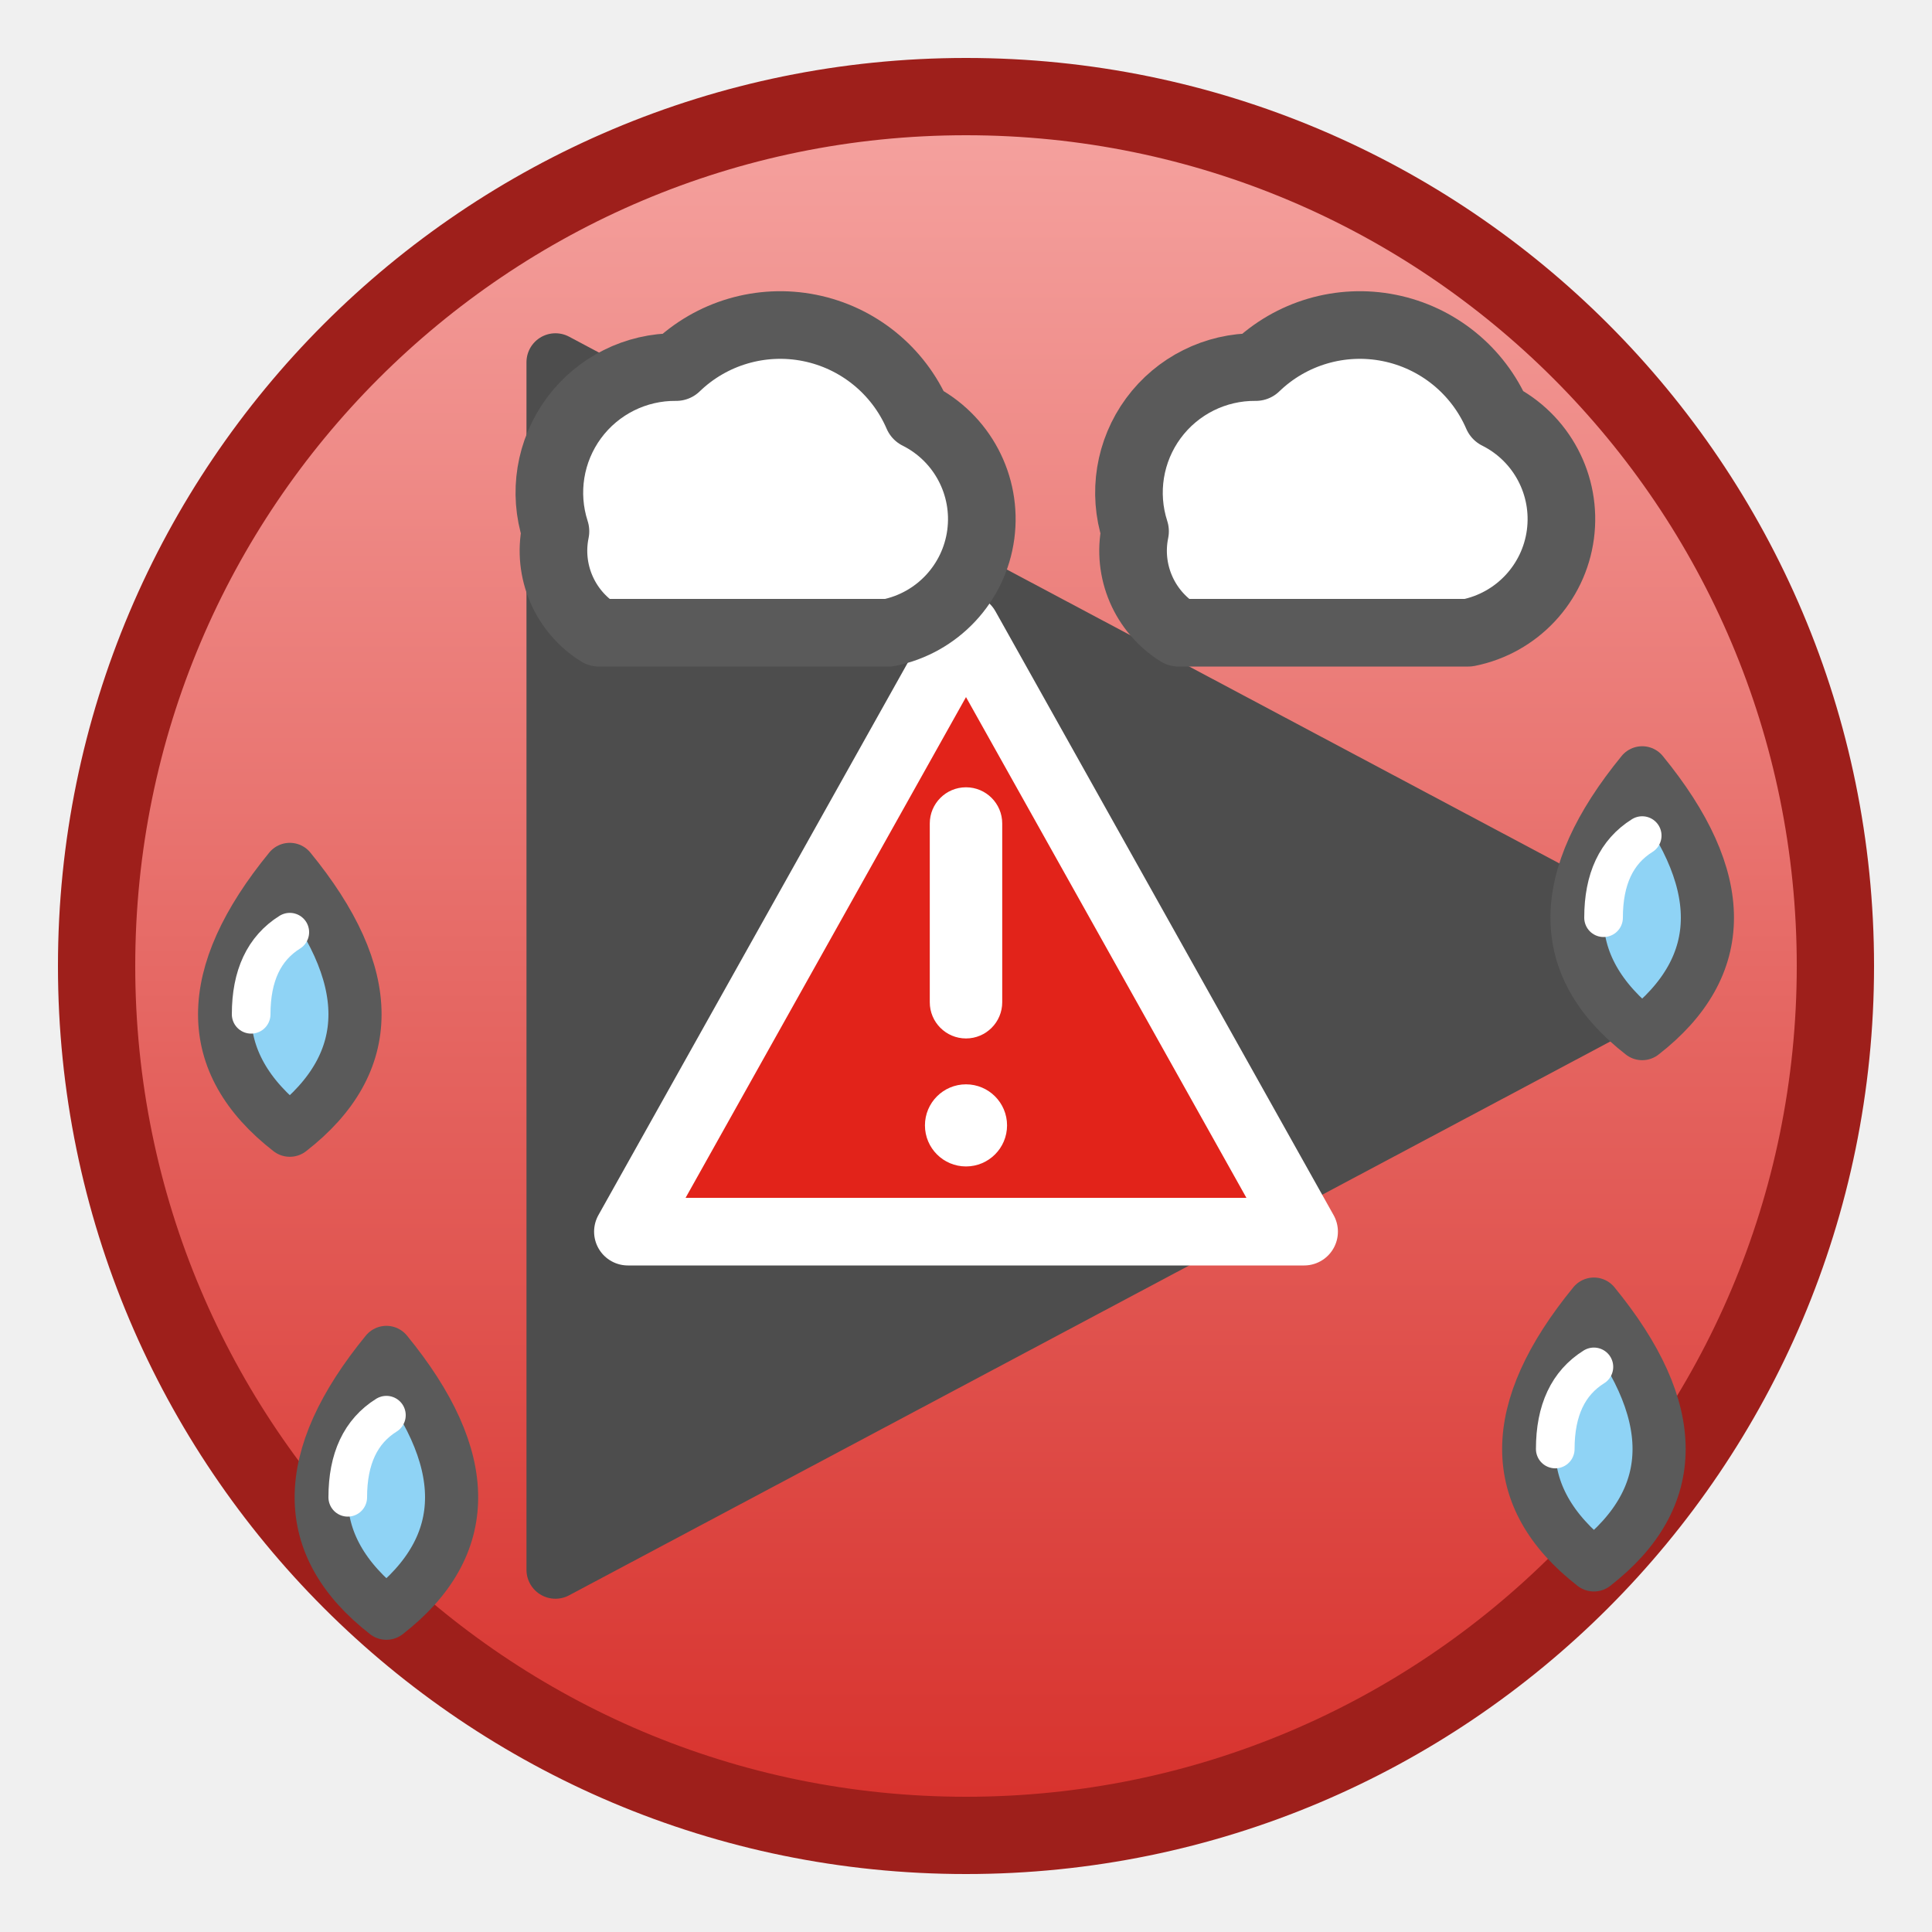
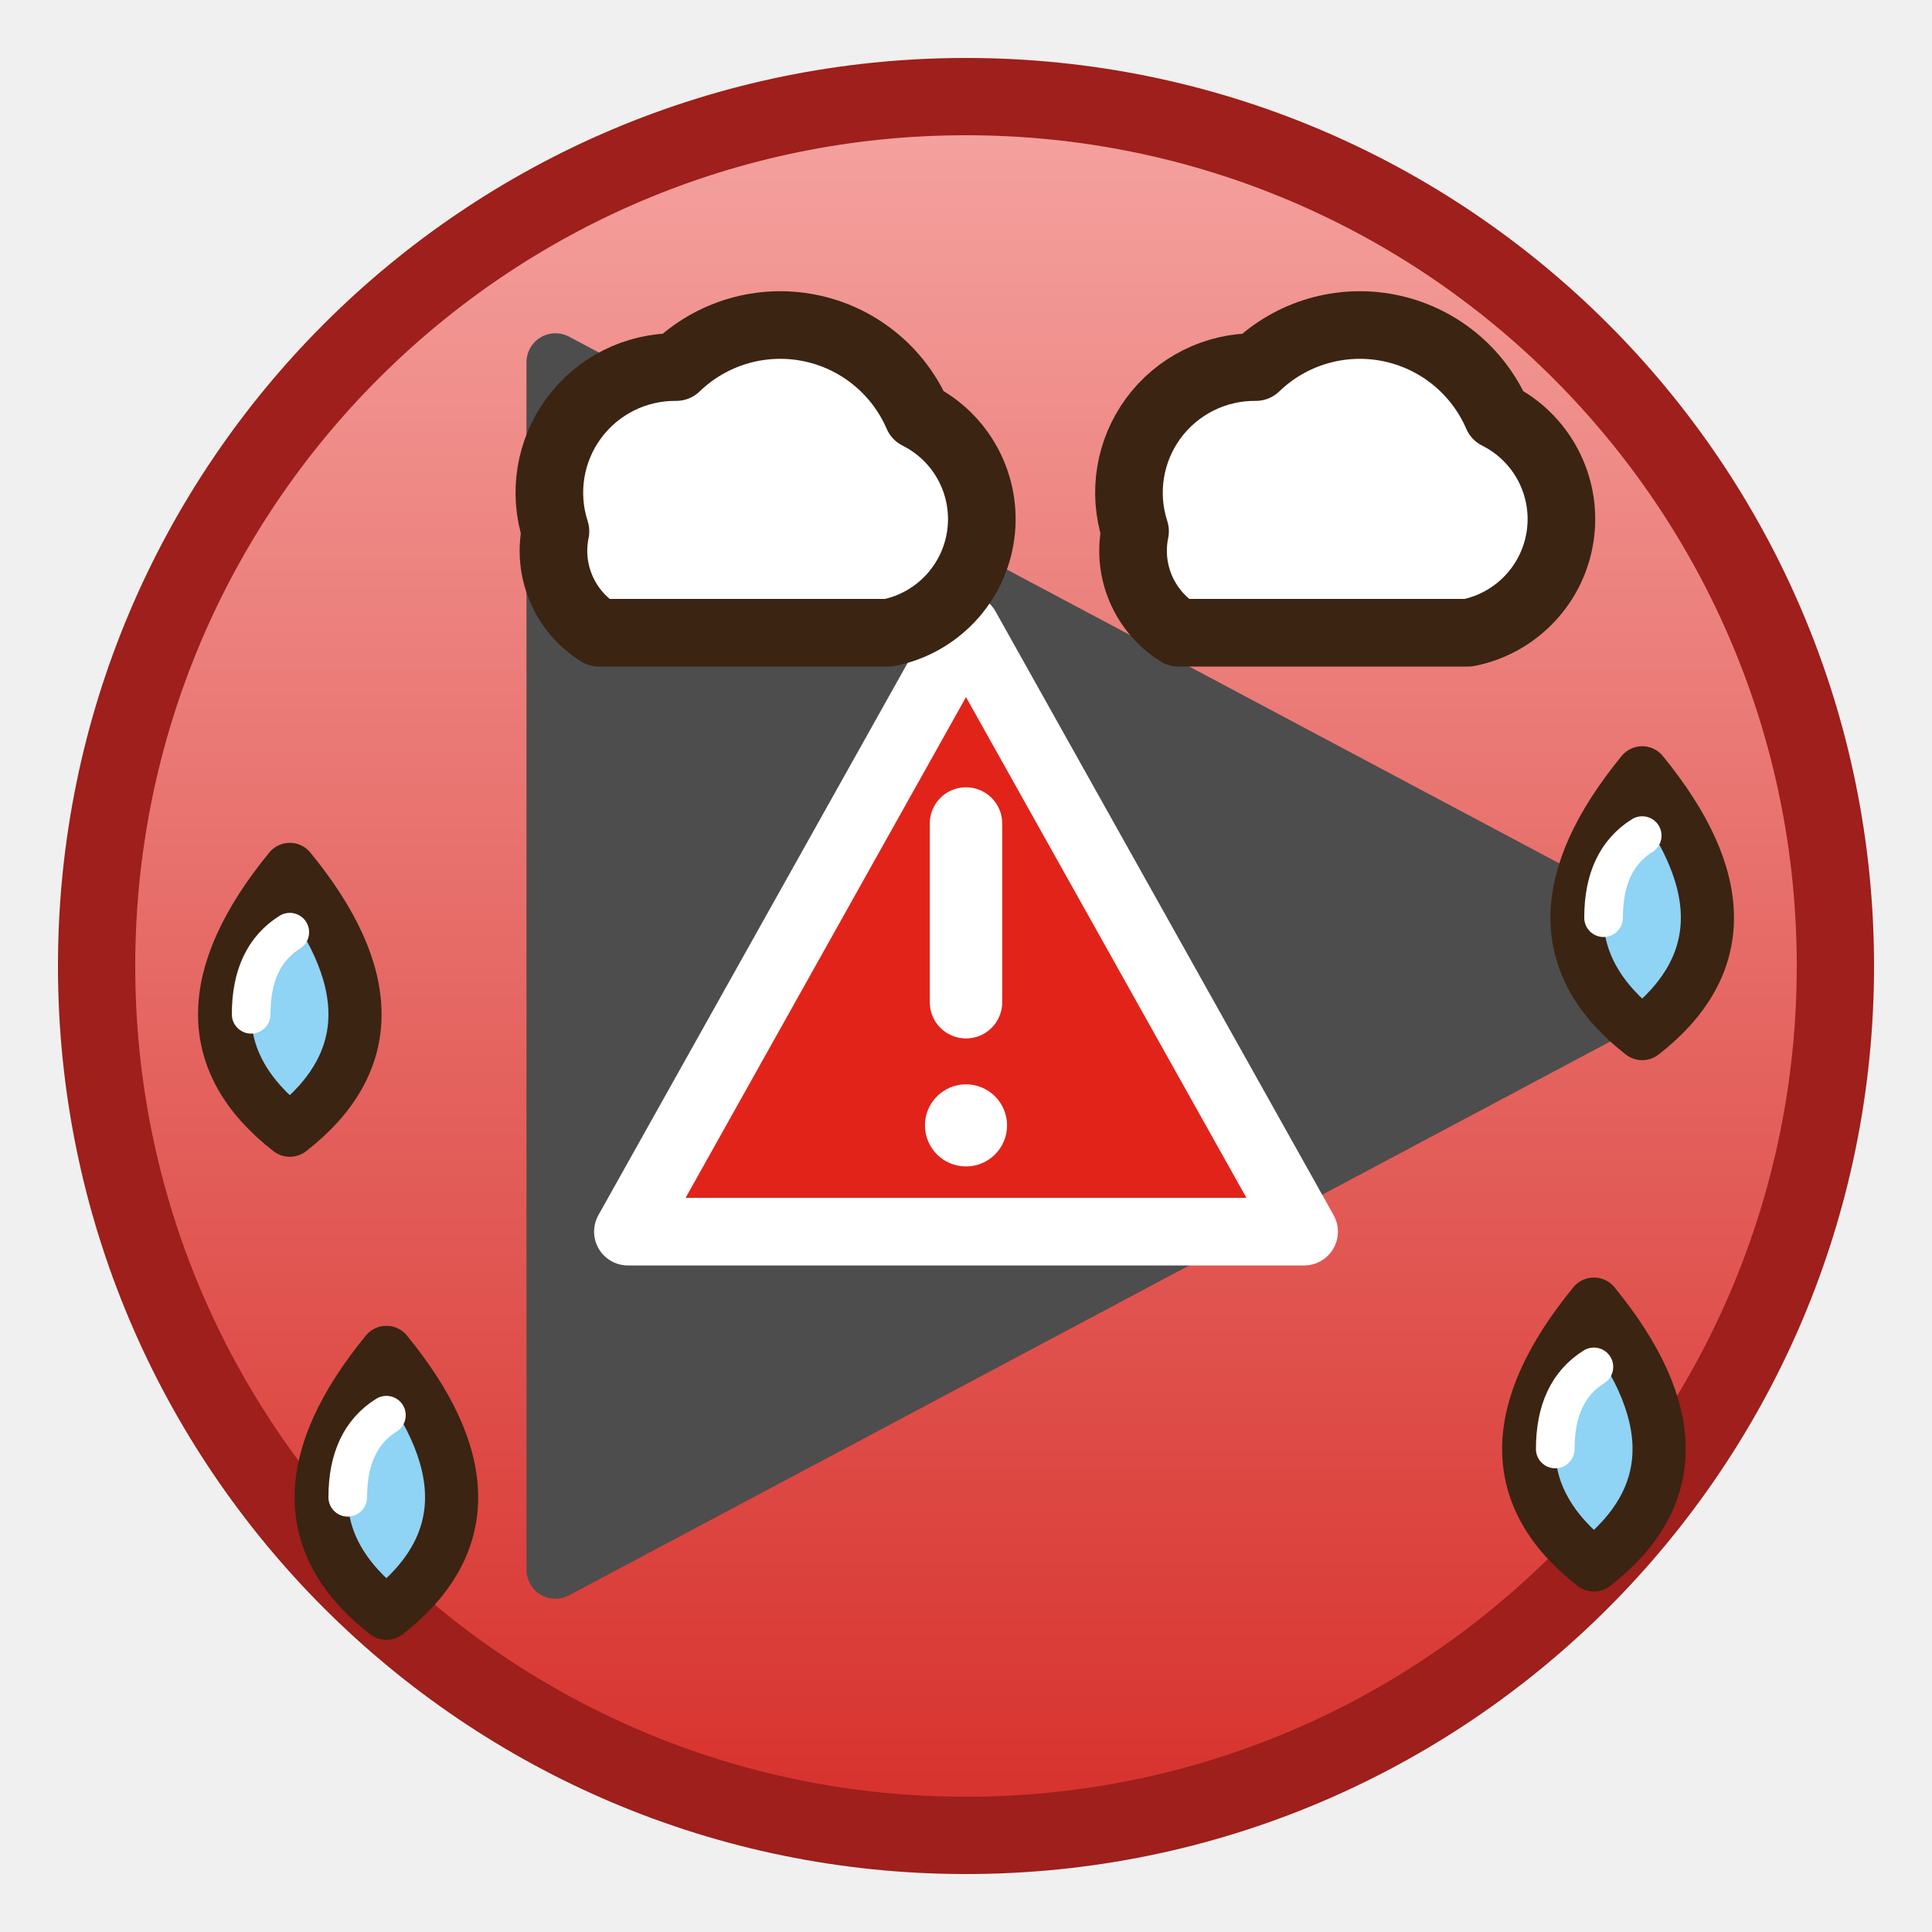
<svg xmlns="http://www.w3.org/2000/svg" width="40" height="40" viewBox="0 0 40 40" role="img" aria-labelledby="title">
  <defs>
    <linearGradient id="gK" x1="0" y1="0" x2="0" y2="1">
      <stop offset="0" stop-color="#F5A3A0" />
      <stop offset="1" stop-color="#D7302B" />
    </linearGradient>
  </defs>
  <g>
    <animateTransform attributeName="transform" type="translate" values="0 0;-0.7 0;0.7 0;-0.7 0;0.7 0;0 0;0 0" dur="0.8s" repeatCount="indefinite" />
    <g>
      <animate attributeName="opacity" values="1;0.35;1" keyTimes="0;0.5;1" calcMode="spline" keySplines="0.45 0 0.55 1;0.45 0 0.55 1" dur="1.4s" repeatCount="indefinite" />
      <circle cx="20" cy="20" r="18" fill="url(#gK)" stroke="#9E1F1B" stroke-width="1.6" />
    </g>
    <g transform="rotate(90 20 20)">
      <path d="M20,5 L32.5,28.5 L7.5,28.5 Z" fill="#4D4D4D" stroke="#4D4D4D" stroke-width="1.2" stroke-linejoin="round" />
    </g>
    <g>
      <animate attributeName="opacity" values="1;0.35;1" keyTimes="0;0.5;1" calcMode="spline" keySplines="0.45 0 0.55 1;0.45 0 0.55 1" dur="1.4s" repeatCount="indefinite" />
      <path d="M20,13 L27,25.5 L13,25.5 Z" fill="#E2231A" stroke="#FFFFFF" stroke-width="1.4" stroke-linejoin="round" />
      <rect x="19.25" y="16.3" width="1.5" height="5.2" rx="0.75" fill="#FFFFFF" />
      <circle cx="20" cy="23.3" r="0.85" fill="#FFFFFF" />
    </g>
  </g>
  <g opacity="1">
    <animate attributeName="opacity" values="0;1;1;0" keyTimes="0;0.2;0.7;1" dur="1.8s" begin="0s" repeatCount="indefinite" />
    <animateTransform attributeName="transform" type="translate" values="0 0;-2 -8" dur="1.8s" begin="0s" repeatCount="indefinite" />
-     <path d="M11.5,11 a2.6,2.6 0 0 1 2.5,-3.4 a3.1,3.1 0 0 1 5,1 a2.4,2.4 0 0 1 -0.6,4.5 h-6 a2,2 0 0 1 -0.9,-2.1 z" fill="#FFFFFF" stroke="#5A5A5A" stroke-width="1.4" stroke-linejoin="round" />
+     <path d="M11.5,11 a2.6,2.6 0 0 1 2.5,-3.4 a3.1,3.1 0 0 1 5,1 a2.4,2.4 0 0 1 -0.6,4.5 h-6 a2,2 0 0 1 -0.9,-2.1 z" fill="#FFFFFF" stroke="#3B2412" stroke-width="1.4" stroke-linejoin="round" />
  </g>
  <g opacity="1">
    <animate attributeName="opacity" values="0;1;1;0" keyTimes="0;0.2;0.7;1" dur="1.8s" begin="0.9s" repeatCount="indefinite" />
    <animateTransform attributeName="transform" type="translate" values="0 0;2 -8" dur="1.8s" begin="0.9s" repeatCount="indefinite" />
-     <path d="M23.5,11 a2.6,2.6 0 0 1 2.5,-3.4 a3.1,3.1 0 0 1 5,1 a2.4,2.4 0 0 1 -0.6,4.5 h-6 a2,2 0 0 1 -0.9,-2.1 z" fill="#FFFFFF" stroke="#5A5A5A" stroke-width="1.4" stroke-linejoin="round" />
+     <path d="M23.5,11 a2.6,2.6 0 0 1 2.5,-3.4 a3.1,3.1 0 0 1 5,1 a2.4,2.4 0 0 1 -0.6,4.5 h-6 a2,2 0 0 1 -0.9,-2.1 z" fill="#FFFFFF" stroke="#3B2412" stroke-width="1.4" stroke-linejoin="round" />
  </g>
  <g opacity="1">
    <animate attributeName="opacity" values="0;1;1;0" keyTimes="0;0.15;0.7;1" dur="1.4s" begin="0s" repeatCount="indefinite" />
    <animateTransform attributeName="transform" type="translate" values="0 0;-3 6" dur="1.4s" begin="0s" repeatCount="indefinite" />
-     <path d="M6,18 q2.7,3.3 0,5.4 q-2.7,-2.1 0,-5.4 z" fill="#8FD3F5" stroke="#5A5A5A" stroke-width="1.1" stroke-linejoin="round" />
+     <path d="M6,18 q2.7,3.3 0,5.4 q-2.7,-2.1 0,-5.4 z" fill="#8FD3F5" stroke="#3B2412" stroke-width="1.1" stroke-linejoin="round" />
    <path d="M5.2,21 q0,-1.2 0.8,-1.7" fill="none" stroke="#FFFFFF" stroke-width="0.8" stroke-linecap="round" />
  </g>
  <g opacity="1">
    <animate attributeName="opacity" values="0;1;1;0" keyTimes="0;0.15;0.7;1" dur="1.4s" begin="0.5s" repeatCount="indefinite" />
    <animateTransform attributeName="transform" type="translate" values="0 0;3 6" dur="1.4s" begin="0.5s" repeatCount="indefinite" />
-     <path d="M34,16 q2.7,3.3 0,5.4 q-2.7,-2.1 0,-5.4 z" fill="#8FD3F5" stroke="#5A5A5A" stroke-width="1.1" stroke-linejoin="round" />
+     <path d="M34,16 q2.7,3.3 0,5.4 q-2.7,-2.1 0,-5.4 z" fill="#8FD3F5" stroke="#3B2412" stroke-width="1.1" stroke-linejoin="round" />
    <path d="M33.2,19 q0,-1.2 0.8,-1.7" fill="none" stroke="#FFFFFF" stroke-width="0.8" stroke-linecap="round" />
  </g>
  <g opacity="1">
    <animate attributeName="opacity" values="0;1;1;0" keyTimes="0;0.15;0.7;1" dur="1.4s" begin="1.0s" repeatCount="indefinite" />
    <animateTransform attributeName="transform" type="translate" values="0 0;3 5" dur="1.4s" begin="1.0s" repeatCount="indefinite" />
-     <path d="M33,27 q2.7,3.3 0,5.4 q-2.7,-2.1 0,-5.4 z" fill="#8FD3F5" stroke="#5A5A5A" stroke-width="1.1" stroke-linejoin="round" />
+     <path d="M33,27 q2.7,3.3 0,5.4 q-2.7,-2.1 0,-5.4 z" fill="#8FD3F5" stroke="#3B2412" stroke-width="1.1" stroke-linejoin="round" />
    <path d="M32.2,30 q0,-1.2 0.8,-1.7" fill="none" stroke="#FFFFFF" stroke-width="0.8" stroke-linecap="round" />
  </g>
  <g opacity="1">
    <animate attributeName="opacity" values="0;1;1;0" keyTimes="0;0.15;0.7;1" dur="1.4s" begin="0.25s" repeatCount="indefinite" />
    <animateTransform attributeName="transform" type="translate" values="0 0;-3 5" dur="1.4s" begin="0.25s" repeatCount="indefinite" />
-     <path d="M8,28 q2.7,3.3 0,5.4 q-2.7,-2.1 0,-5.4 z" fill="#8FD3F5" stroke="#5A5A5A" stroke-width="1.1" stroke-linejoin="round" />
+     <path d="M8,28 q2.7,3.3 0,5.4 q-2.7,-2.1 0,-5.4 z" fill="#8FD3F5" stroke="#3B2412" stroke-width="1.1" stroke-linejoin="round" />
    <path d="M7.2,31 q0,-1.2 0.8,-1.7" fill="none" stroke="#FFFFFF" stroke-width="0.8" stroke-linecap="round" />
  </g>
</svg>
